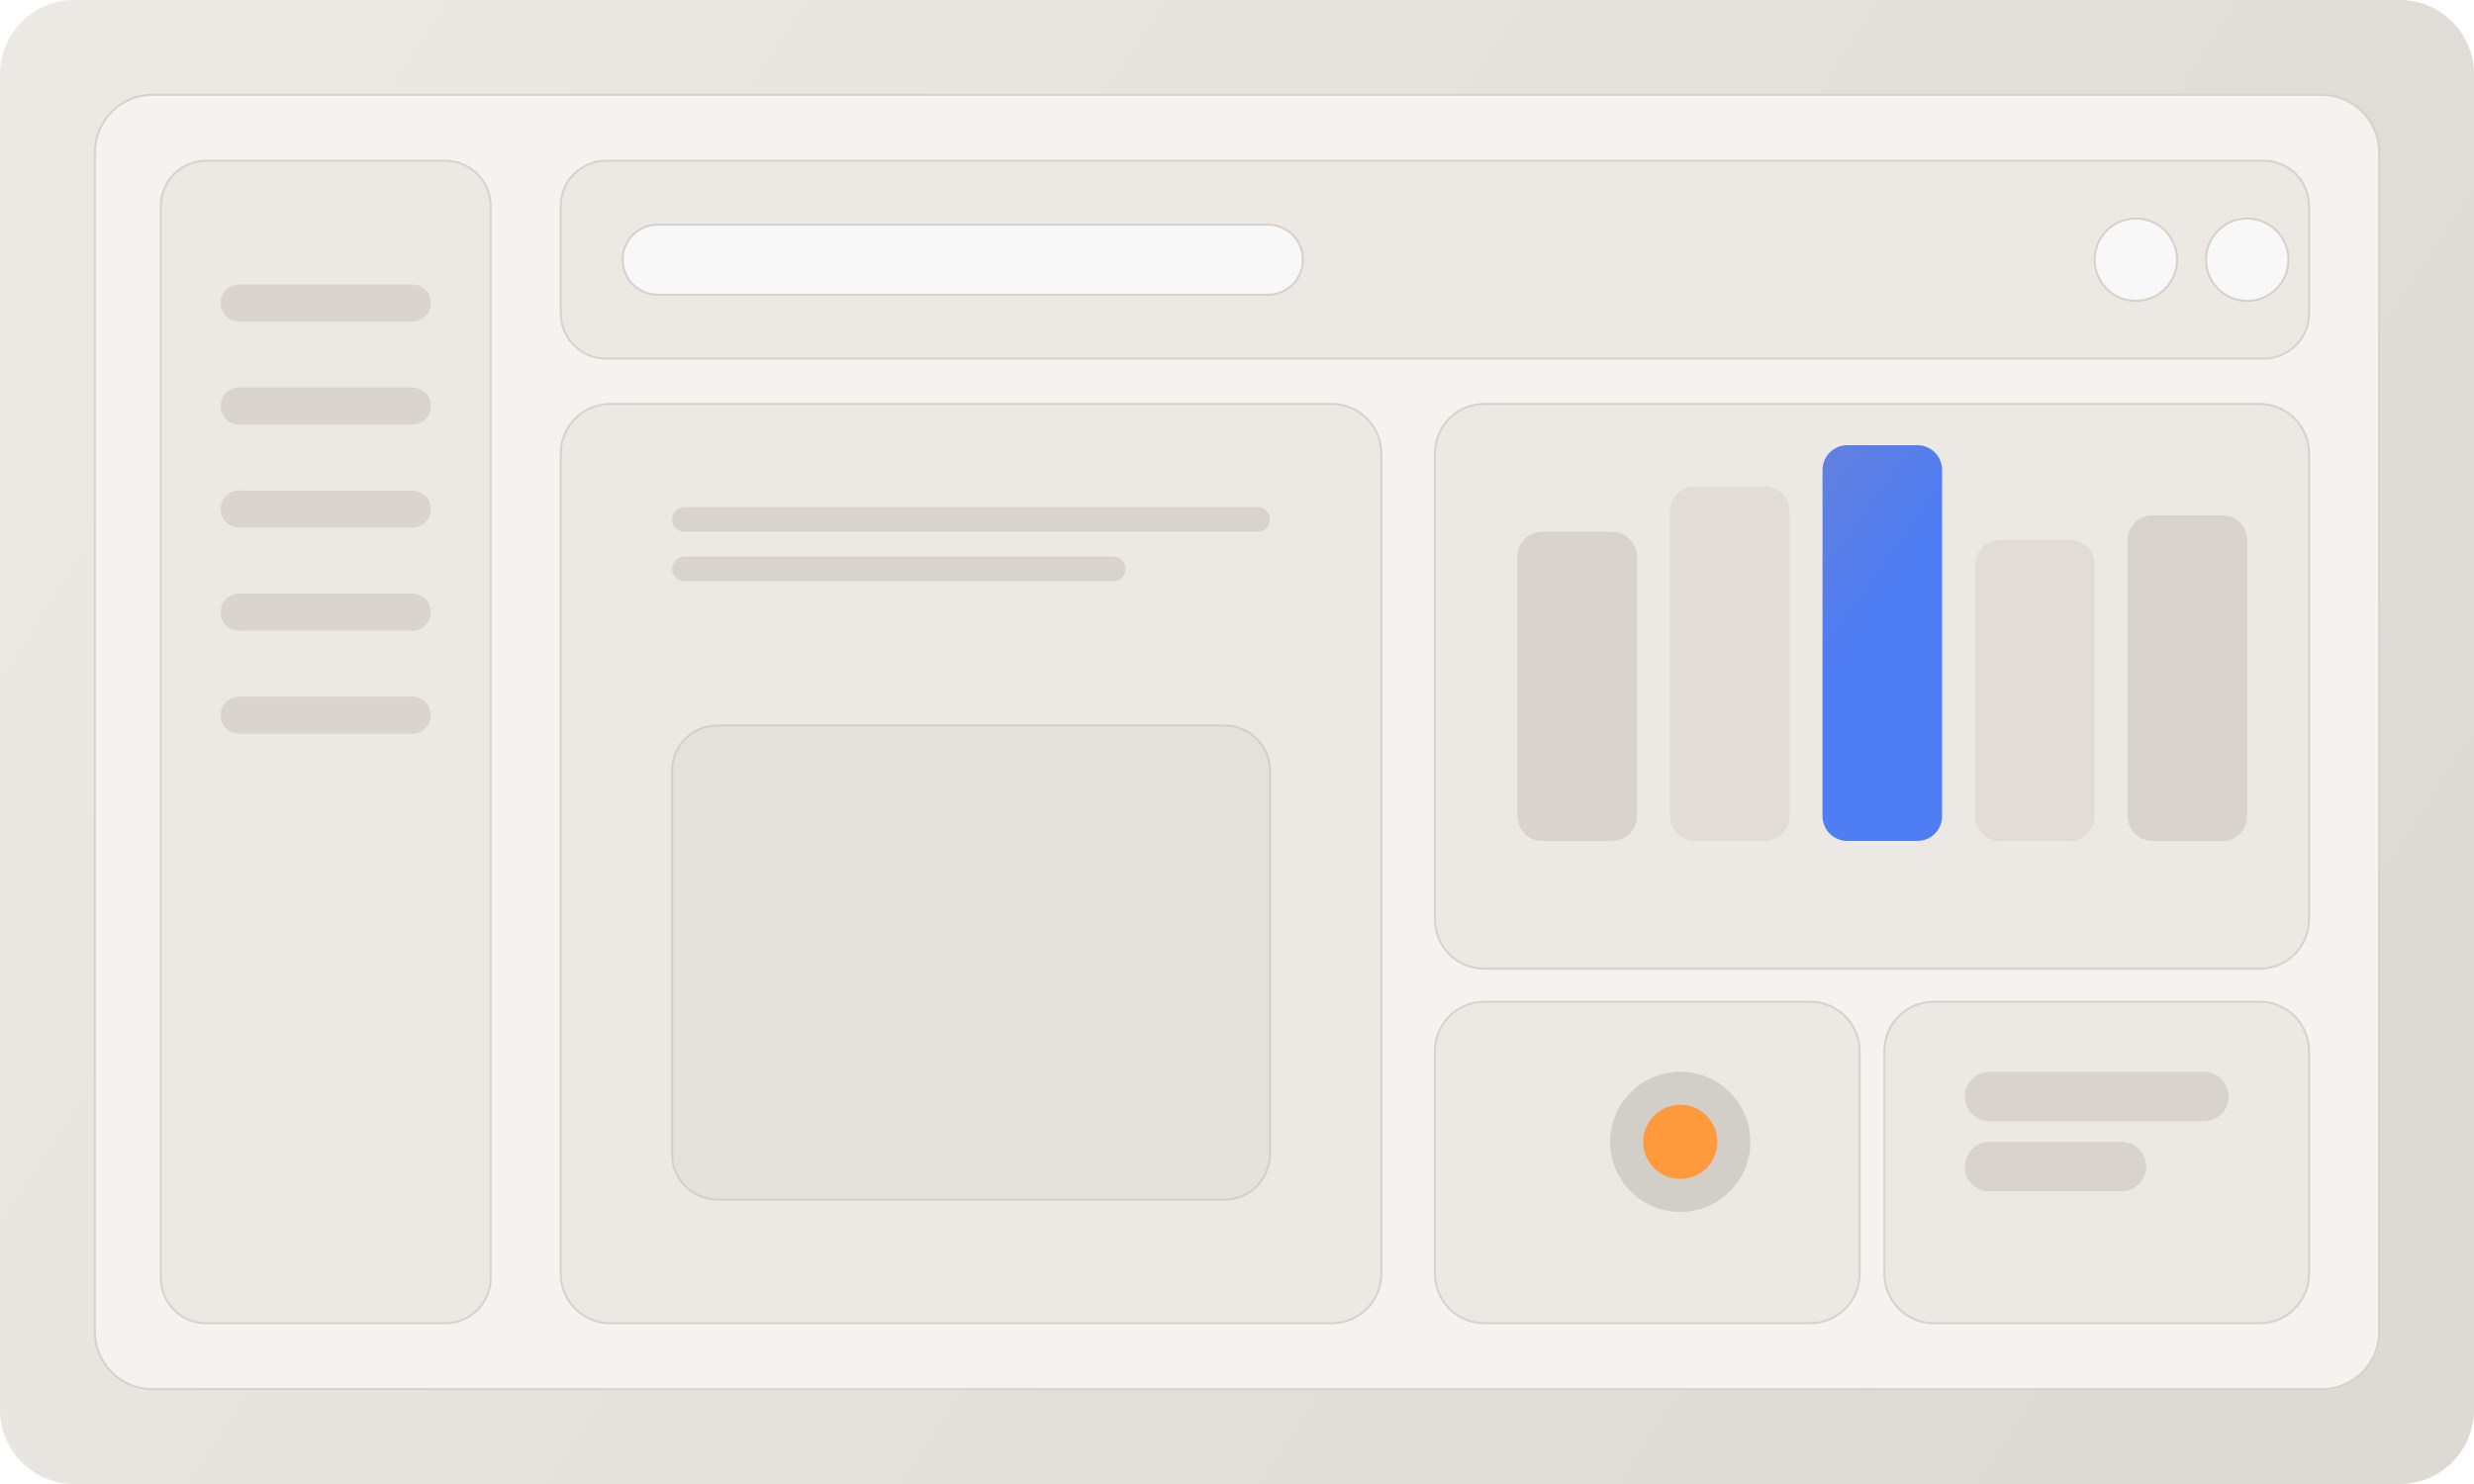
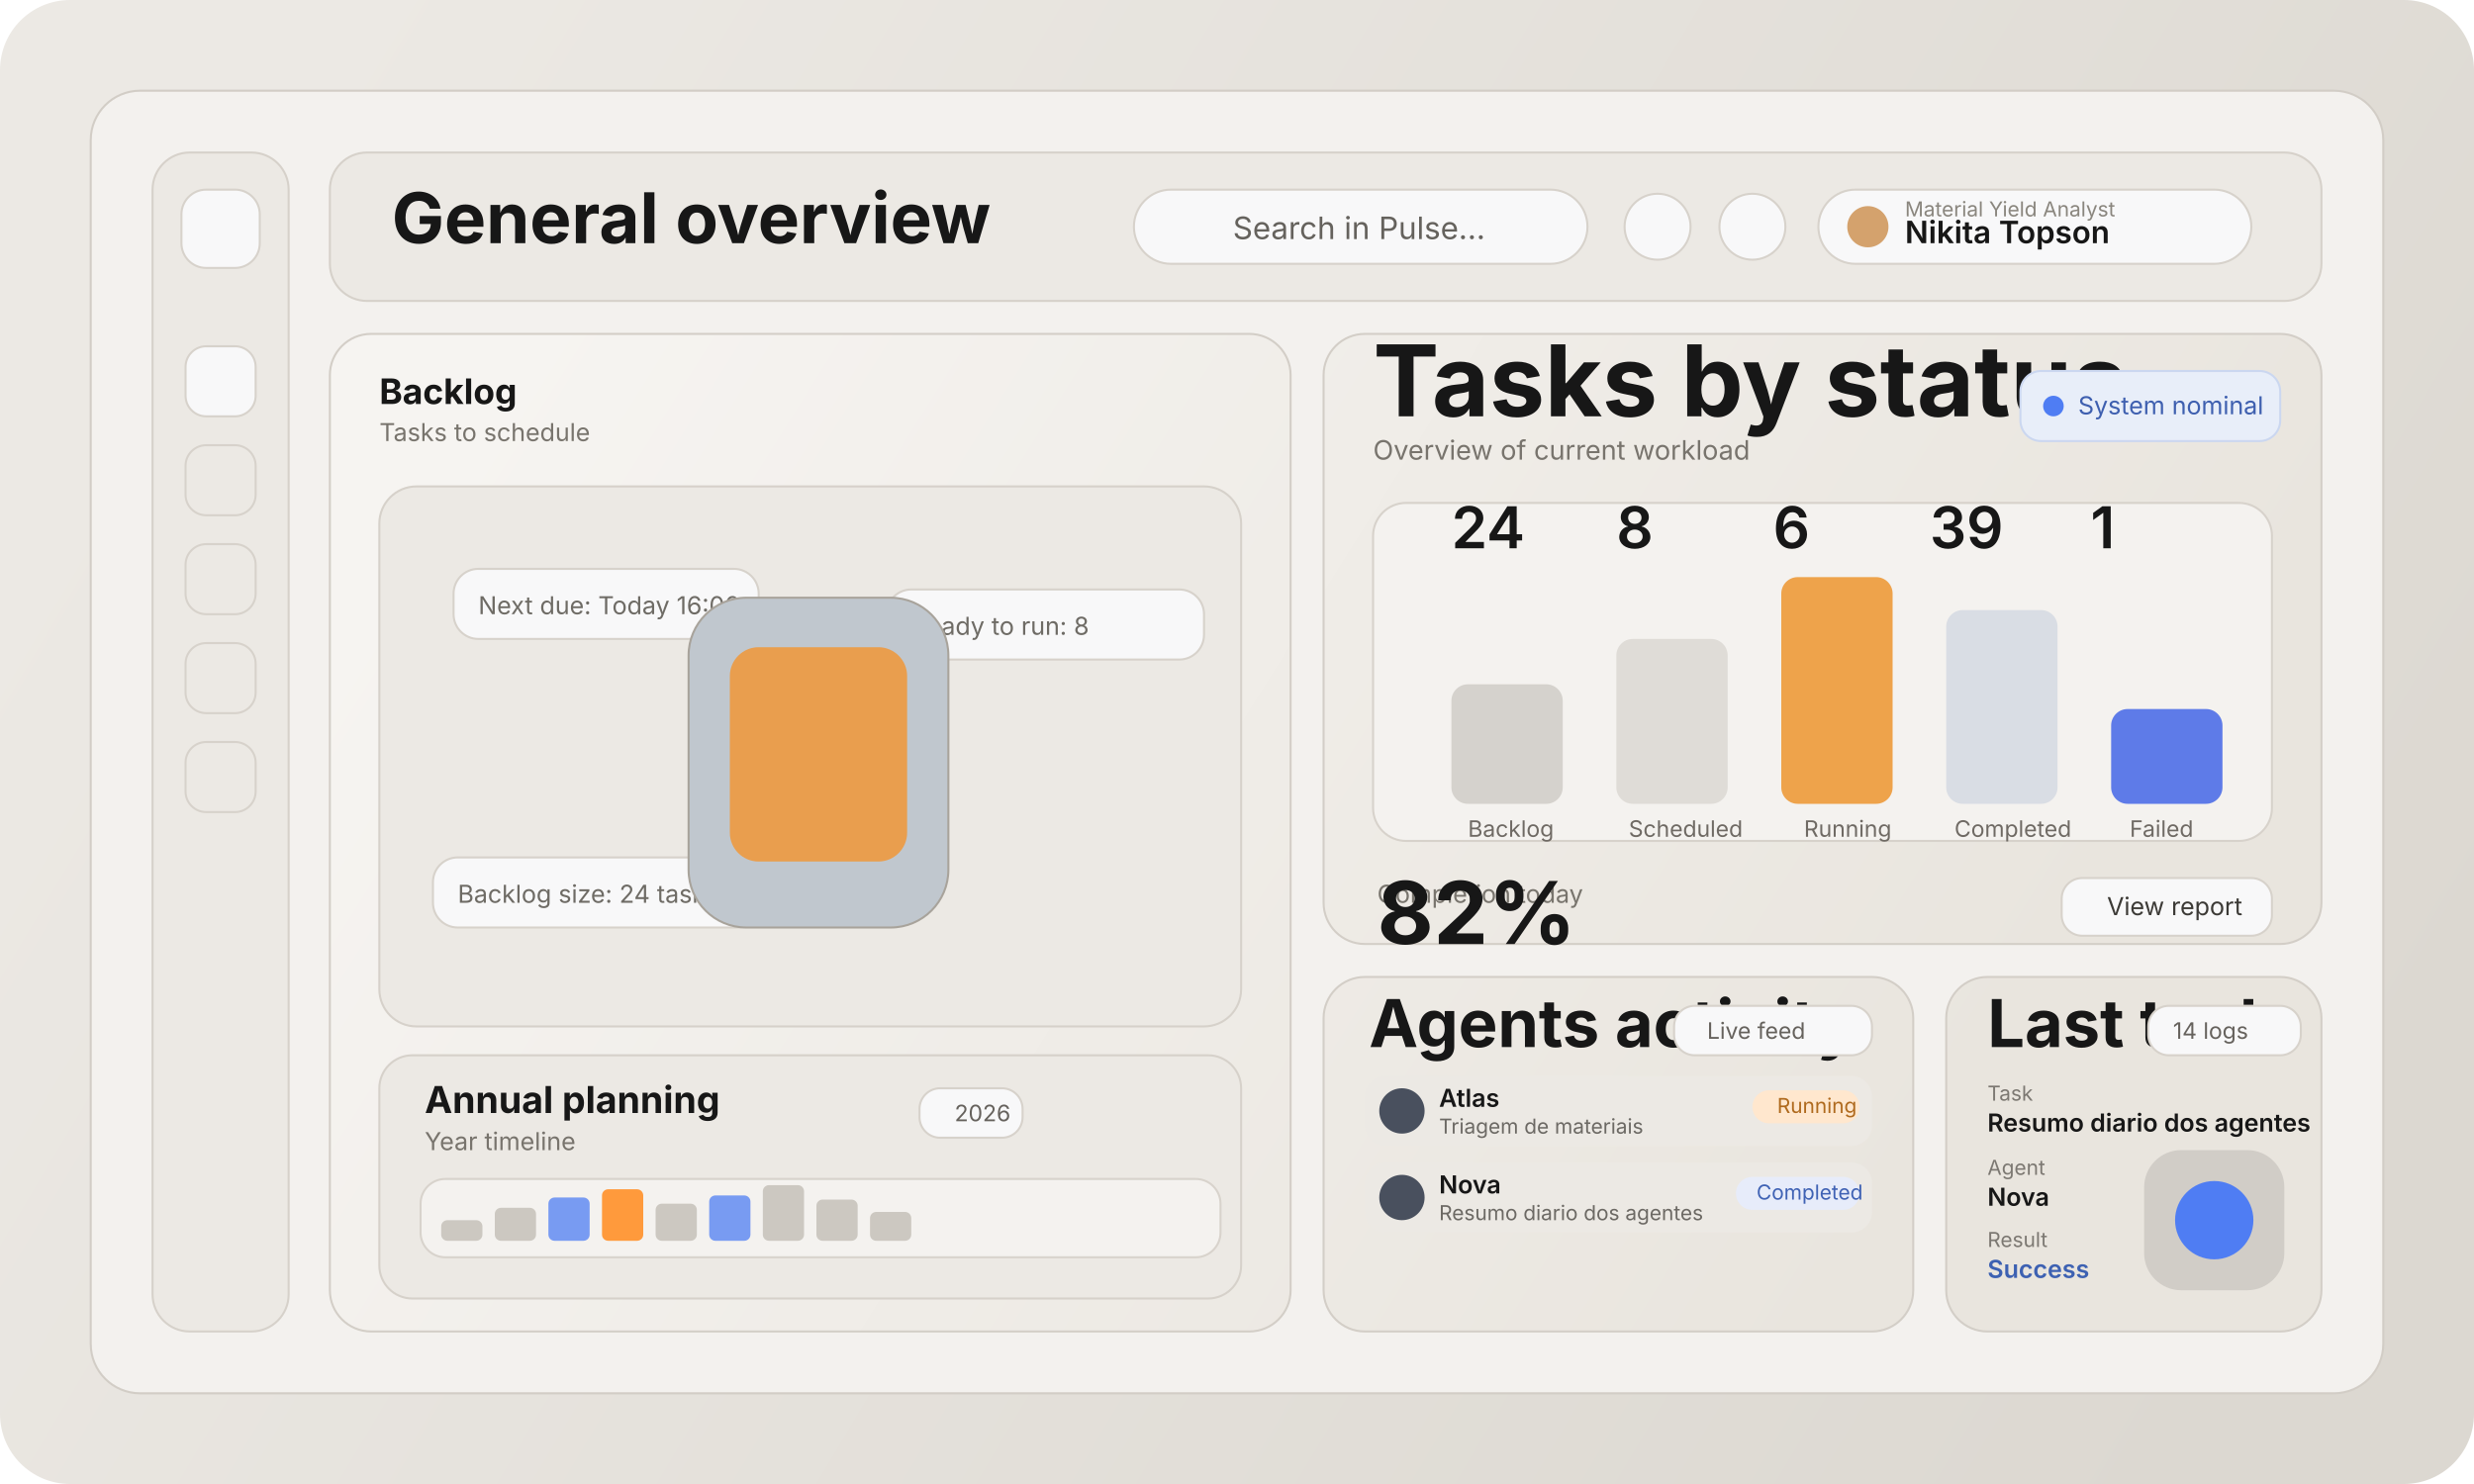
<svg xmlns="http://www.w3.org/2000/svg" viewBox="0 0 1200 720" fill="none">
  <defs>
-     <linearGradient id="bg" x1="120" y1="80" x2="1030" y2="680" gradientUnits="userSpaceOnUse">
+     <linearGradient id="bg" x1="120" y1="80" x2="1090" y2="660" gradientUnits="userSpaceOnUse">
      <stop stop-color="#ECE9E4" />
-       <stop offset="1" stop-color="#DDD9D3" />
+       <stop offset="1" stop-color="#DCD8D1" />
    </linearGradient>
-     <linearGradient id="accent" x1="252" y1="182" x2="744" y2="530" gradientUnits="userSpaceOnUse">
+     <linearGradient id="panel" x1="230" y1="200" x2="900" y2="620" gradientUnits="userSpaceOnUse">
+       <stop stop-color="#F6F4F1" />
+       <stop offset="1" stop-color="#E9E5DE" />
+     </linearGradient>
+     <linearGradient id="orangeBlue" x1="640" y1="258" x2="724" y2="390" gradientUnits="userSpaceOnUse">
      <stop stop-color="#FF9A3C" />
      <stop offset="1" stop-color="#4F7DF3" />
    </linearGradient>
  </defs>
-   <rect width="1200" height="720" rx="36" fill="url(#bg)" />
-   <rect x="46" y="46" width="1108" height="628" rx="28" fill="#F5F3F0" stroke="#D7D2CB" />
-   <rect x="78" y="78" width="160" height="564" rx="22" fill="#ECE9E4" stroke="#D7D2CB" />
-   <rect x="272" y="78" width="848" height="96" rx="22" fill="#ECE9E4" stroke="#D7D2CB" />
-   <rect x="302" y="109" width="330" height="34" rx="17" fill="#F8F8F9" stroke="#D6D1CA" />
-   <circle cx="1036" cy="126" r="20" fill="#F8F8F9" stroke="#D6D1CA" />
-   <circle cx="1090" cy="126" r="20" fill="#F8F8F9" stroke="#D6D1CA" />
-   <rect x="272" y="196" width="398" height="446" rx="24" fill="#ECE9E4" stroke="#D7D2CB" />
-   <rect x="696" y="196" width="424" height="274" rx="24" fill="#ECE9E4" stroke="#D7D2CB" />
-   <rect x="696" y="486" width="206" height="156" rx="24" fill="#ECE9E4" stroke="#D7D2CB" />
-   <rect x="914" y="486" width="206" height="156" rx="24" fill="#ECE9E4" stroke="#D7D2CB" />
-   <rect x="326" y="246" width="290" height="12" rx="6" fill="#D8D3CC" />
-   <rect x="326" y="270" width="220" height="12" rx="6" fill="#D8D3CC" />
-   <rect x="326" y="352" width="290" height="230" rx="22" fill="#E5E1DB" stroke="#D4CFC8" />
-   <rect x="736" y="258" width="58" height="150" rx="12" fill="#D8D3CC" />
-   <rect x="810" y="236" width="58" height="172" rx="12" fill="#E1DCD6" />
-   <rect x="884" y="216" width="58" height="192" rx="12" fill="url(#accent)" />
-   <rect x="958" y="262" width="58" height="146" rx="12" fill="#E1DCD6" />
-   <rect x="1032" y="250" width="58" height="158" rx="12" fill="#D8D3CC" />
-   <circle cx="815" cy="554" r="34" fill="#D2CEC8" />
-   <circle cx="815" cy="554" r="18" fill="#FF9A3C" />
-   <rect x="953" y="520" width="128" height="24" rx="12" fill="#D8D3CC" />
-   <rect x="953" y="554" width="88" height="24" rx="12" fill="#D8D3CC" />
-   <rect x="107" y="138" width="102" height="18" rx="9" fill="#D9D4CD" />
-   <rect x="107" y="188" width="102" height="18" rx="9" fill="#D9D4CD" />
-   <rect x="107" y="238" width="102" height="18" rx="9" fill="#D9D4CD" />
-   <rect x="107" y="288" width="102" height="18" rx="9" fill="#D9D4CD" />
-   <rect x="107" y="338" width="102" height="18" rx="9" fill="#D9D4CD" />
+   <rect width="1200" height="720" rx="34" fill="url(#bg)" />
+   <rect x="44" y="44" width="1112" height="632" rx="24" fill="#F3F1EE" stroke="#D2CDC6" />
+   <rect x="74" y="74" width="66" height="572" rx="18" fill="#ECE9E4" stroke="#D6D1CA" />
+   <rect x="88" y="92" width="38" height="38" rx="12" fill="#F8F8F9" stroke="#D7D2CB" />
+   <rect x="90" y="168" width="34" height="34" rx="10" fill="#F8F8F9" stroke="#D7D2CB" />
+   <rect x="90" y="216" width="34" height="34" rx="10" fill="#ECE9E4" stroke="#D7D2CB" />
+   <rect x="90" y="264" width="34" height="34" rx="10" fill="#ECE9E4" stroke="#D7D2CB" />
+   <rect x="90" y="312" width="34" height="34" rx="10" fill="#ECE9E4" stroke="#D7D2CB" />
+   <rect x="90" y="360" width="34" height="34" rx="10" fill="#ECE9E4" stroke="#D7D2CB" />
+   <rect x="160" y="74" width="966" height="72" rx="18" fill="#ECE9E4" stroke="#D6D1CA" />
+   <text x="190" y="118" font-family="Inter, Arial, sans-serif" font-size="34" font-weight="700" fill="#171717">General overview</text>
+   <rect x="550" y="92" width="220" height="36" rx="18" fill="#F8F8F9" stroke="#D7D2CB" />
+   <text x="598" y="116" font-family="Inter, Arial, sans-serif" font-size="15" fill="#65625D">Search in Pulse...</text>
+   <circle cx="804" cy="110" r="16" fill="#F8F8F9" stroke="#D7D2CB" />
+   <circle cx="850" cy="110" r="16" fill="#F8F8F9" stroke="#D7D2CB" />
+   <rect x="882" y="92" width="210" height="36" rx="18" fill="#F8F8F9" stroke="#D7D2CB" />
+   <circle cx="906" cy="110" r="10" fill="#D4A26D" />
+   <text x="924" y="105" font-family="Inter, Arial, sans-serif" font-size="10" fill="#8A867E">Material Yield Analyst</text>
+   <text x="924" y="118" font-family="Inter, Arial, sans-serif" font-size="15" font-weight="600" fill="#171717">Nikita Topson</text>
+   <rect x="160" y="162" width="466" height="484" rx="20" fill="url(#panel)" stroke="#D3CEC7" />
+   <text x="184" y="196" font-family="Inter, Arial, sans-serif" font-size="17" font-weight="700" fill="#171717">Backlog</text>
+   <text x="184" y="214" font-family="Inter, Arial, sans-serif" font-size="12" fill="#78746D">Tasks to schedule</text>
+   <rect x="184" y="236" width="418" height="262" rx="18" fill="#ECE9E4" stroke="#D6D1CA" />
+   <rect x="220" y="276" width="148" height="34" rx="12" fill="#F8F8F9" stroke="#D7D2CB" />
+   <text x="232" y="298" font-family="Inter, Arial, sans-serif" font-size="12" fill="#6E6B65">Next due: Today 16:00</text>
+   <rect x="210" y="416" width="160" height="34" rx="12" fill="#F8F8F9" stroke="#D7D2CB" />
+   <text x="222" y="438" font-family="Inter, Arial, sans-serif" font-size="12" fill="#6E6B65">Backlog size: 24 tasks</text>
+   <rect x="430" y="286" width="154" height="34" rx="12" fill="#F8F8F9" stroke="#D7D2CB" />
+   <text x="442" y="308" font-family="Inter, Arial, sans-serif" font-size="12" fill="#6E6B65">Ready to run: 8</text>
+   <rect x="334" y="290" width="126" height="160" rx="28" fill="#C0C7CE" stroke="#A8A39B" />
+   <rect x="354" y="314" width="86" height="104" rx="14" fill="#F19532" fill-opacity="0.82" />
+   <rect x="184" y="512" width="418" height="118" rx="16" fill="#ECE9E4" stroke="#D6D1CA" />
+   <text x="206" y="540" font-family="Inter, Arial, sans-serif" font-size="18" font-weight="700" fill="#171717">Annual planning</text>
+   <text x="206" y="558" font-family="Inter, Arial, sans-serif" font-size="12" fill="#78746D">Year timeline</text>
+   <rect x="446" y="528" width="50" height="24" rx="10" fill="#F8F8F9" stroke="#D7D2CB" />
+   <text x="463" y="544" font-family="Inter, Arial, sans-serif" font-size="11" fill="#66625D">2026</text>
+   <rect x="204" y="572" width="388" height="38" rx="12" fill="#F4F2EF" stroke="#D8D3CC" />
+   <rect x="214" y="592" width="20" height="10" rx="3" fill="#CCC8C1" />
+   <rect x="240" y="586" width="20" height="16" rx="3" fill="#CCC8C1" />
+   <rect x="266" y="581" width="20" height="21" rx="3" fill="#4F7DF3" fill-opacity="0.75" />
+   <rect x="292" y="577" width="20" height="25" rx="3" fill="#FF9A3C" />
+   <rect x="318" y="584" width="20" height="18" rx="3" fill="#CCC8C1" />
+   <rect x="344" y="580" width="20" height="22" rx="3" fill="#4F7DF3" fill-opacity="0.75" />
+   <rect x="370" y="575" width="20" height="27" rx="3" fill="#CCC8C1" />
+   <rect x="396" y="582" width="20" height="20" rx="3" fill="#CCC8C1" />
+   <rect x="422" y="588" width="20" height="14" rx="3" fill="#CCC8C1" />
+   <rect x="642" y="162" width="484" height="296" rx="20" fill="url(#panel)" stroke="#D3CEC7" />
+   <text x="666" y="202" font-family="Inter, Arial, sans-serif" font-size="48" font-weight="700" fill="#171717">Tasks by status</text>
+   <text x="666" y="223" font-family="Inter, Arial, sans-serif" font-size="13" fill="#78746D">Overview of current workload</text>
+   <rect x="980" y="180" width="126" height="34" rx="10" fill="#E8EEF9" stroke="#CBD7F0" />
+   <circle cx="996" cy="197" r="5" fill="#4F7DF3" />
+   <text x="1008" y="201" font-family="Inter, Arial, sans-serif" font-size="12" fill="#3E5FAF">System nominal</text>
+   <rect x="666" y="244" width="436" height="164" rx="16" fill="#F4F2EF" stroke="#D7D2CB" />
+   <text x="704" y="266" font-family="Inter, Arial, sans-serif" font-size="28" font-weight="600" fill="#171717">24</text>
+   <text x="784" y="266" font-family="Inter, Arial, sans-serif" font-size="28" font-weight="600" fill="#171717">8</text>
+   <text x="860" y="266" font-family="Inter, Arial, sans-serif" font-size="28" font-weight="600" fill="#171717">6</text>
+   <text x="936" y="266" font-family="Inter, Arial, sans-serif" font-size="28" font-weight="600" fill="#171717">39</text>
+   <text x="1014" y="266" font-family="Inter, Arial, sans-serif" font-size="28" font-weight="600" fill="#171717">1</text>
+   <rect x="704" y="332" width="54" height="58" rx="8" fill="#D5D2CD" />
+   <rect x="784" y="310" width="54" height="80" rx="8" fill="#DFDCD7" />
+   <rect x="864" y="280" width="54" height="110" rx="8" fill="#EEA34B" />
+   <rect x="944" y="296" width="54" height="94" rx="8" fill="#D9DDE4" />
+   <rect x="1024" y="344" width="54" height="46" rx="8" fill="#5E7BE8" />
+   <text x="712" y="406" font-family="Inter, Arial, sans-serif" font-size="11" fill="#6F6A64">Backlog</text>
+   <text x="790" y="406" font-family="Inter, Arial, sans-serif" font-size="11" fill="#6F6A64">Scheduled</text>
+   <text x="875" y="406" font-family="Inter, Arial, sans-serif" font-size="11" fill="#6F6A64">Running</text>
+   <text x="948" y="406" font-family="Inter, Arial, sans-serif" font-size="11" fill="#6F6A64">Completed</text>
+   <text x="1033" y="406" font-family="Inter, Arial, sans-serif" font-size="11" fill="#6F6A64">Failed</text>
+   <text x="668" y="438" font-family="Inter, Arial, sans-serif" font-size="12" fill="#78746D">Completion today</text>
+   <text x="668" y="458" font-family="Inter, Arial, sans-serif" font-size="42" font-weight="700" fill="#171717">82%</text>
+   <rect x="1000" y="426" width="102" height="28" rx="10" fill="#F8F8F9" stroke="#D7D2CB" />
+   <text x="1022" y="444" font-family="Inter, Arial, sans-serif" font-size="12" fill="#3C3A36">View report</text>
+   <rect x="642" y="474" width="286" height="172" rx="20" fill="url(#panel)" stroke="#D3CEC7" />
+   <text x="664" y="508" font-family="Inter, Arial, sans-serif" font-size="32" font-weight="700" fill="#171717">Agents activity</text>
+   <rect x="812" y="488" width="96" height="24" rx="10" fill="#F8F8F9" stroke="#D7D2CB" />
+   <text x="828" y="504" font-family="Inter, Arial, sans-serif" font-size="11" fill="#66625D">Live feed</text>
+   <rect x="662" y="522" width="246" height="34" rx="10" fill="#ECE9E4" />
+   <circle cx="680" cy="539" r="11" fill="#49505E" />
+   <text x="698" y="537" font-family="Inter, Arial, sans-serif" font-size="12" font-weight="600" fill="#171717">Atlas</text>
+   <text x="698" y="550" font-family="Inter, Arial, sans-serif" font-size="10" fill="#6C6964">Triagem de materiais</text>
+   <rect x="850" y="529" width="52" height="16" rx="8" fill="#FFE7CE" />
+   <text x="862" y="540" font-family="Inter, Arial, sans-serif" font-size="10" fill="#AF6A1E">Running</text>
+   <rect x="662" y="564" width="246" height="34" rx="10" fill="#ECE9E4" />
+   <circle cx="680" cy="581" r="11" fill="#49505E" />
+   <text x="698" y="579" font-family="Inter, Arial, sans-serif" font-size="12" font-weight="600" fill="#171717">Nova</text>
+   <text x="698" y="592" font-family="Inter, Arial, sans-serif" font-size="10" fill="#6C6964">Resumo diario dos agentes</text>
+   <rect x="842" y="571" width="60" height="16" rx="8" fill="#E7ECFA" />
+   <text x="852" y="582" font-family="Inter, Arial, sans-serif" font-size="10" fill="#3F62B4">Completed</text>
+   <rect x="944" y="474" width="182" height="172" rx="20" fill="url(#panel)" stroke="#D3CEC7" />
+   <text x="964" y="508" font-family="Inter, Arial, sans-serif" font-size="32" font-weight="700" fill="#171717">Last task</text>
+   <rect x="1042" y="488" width="74" height="24" rx="10" fill="#F8F8F9" stroke="#D7D2CB" />
+   <text x="1054" y="504" font-family="Inter, Arial, sans-serif" font-size="11" fill="#66625D">14 logs</text>
+   <text x="964" y="534" font-family="Inter, Arial, sans-serif" font-size="10" fill="#7C7872">Task</text>
+   <text x="964" y="549" font-family="Inter, Arial, sans-serif" font-size="12" font-weight="600" fill="#171717">Resumo diario dos agentes</text>
+   <text x="964" y="570" font-family="Inter, Arial, sans-serif" font-size="10" fill="#7C7872">Agent</text>
+   <text x="964" y="585" font-family="Inter, Arial, sans-serif" font-size="12" font-weight="600" fill="#171717">Nova</text>
+   <text x="964" y="605" font-family="Inter, Arial, sans-serif" font-size="10" fill="#7C7872">Result</text>
+   <text x="964" y="620" font-family="Inter, Arial, sans-serif" font-size="12" font-weight="600" fill="#3D61B2">Success</text>
+   <rect x="1040" y="558" width="68" height="68" rx="18" fill="#D1CDC7" />
+   <circle cx="1074" cy="592" r="19" fill="url(#orangeBlue)" />
</svg>
